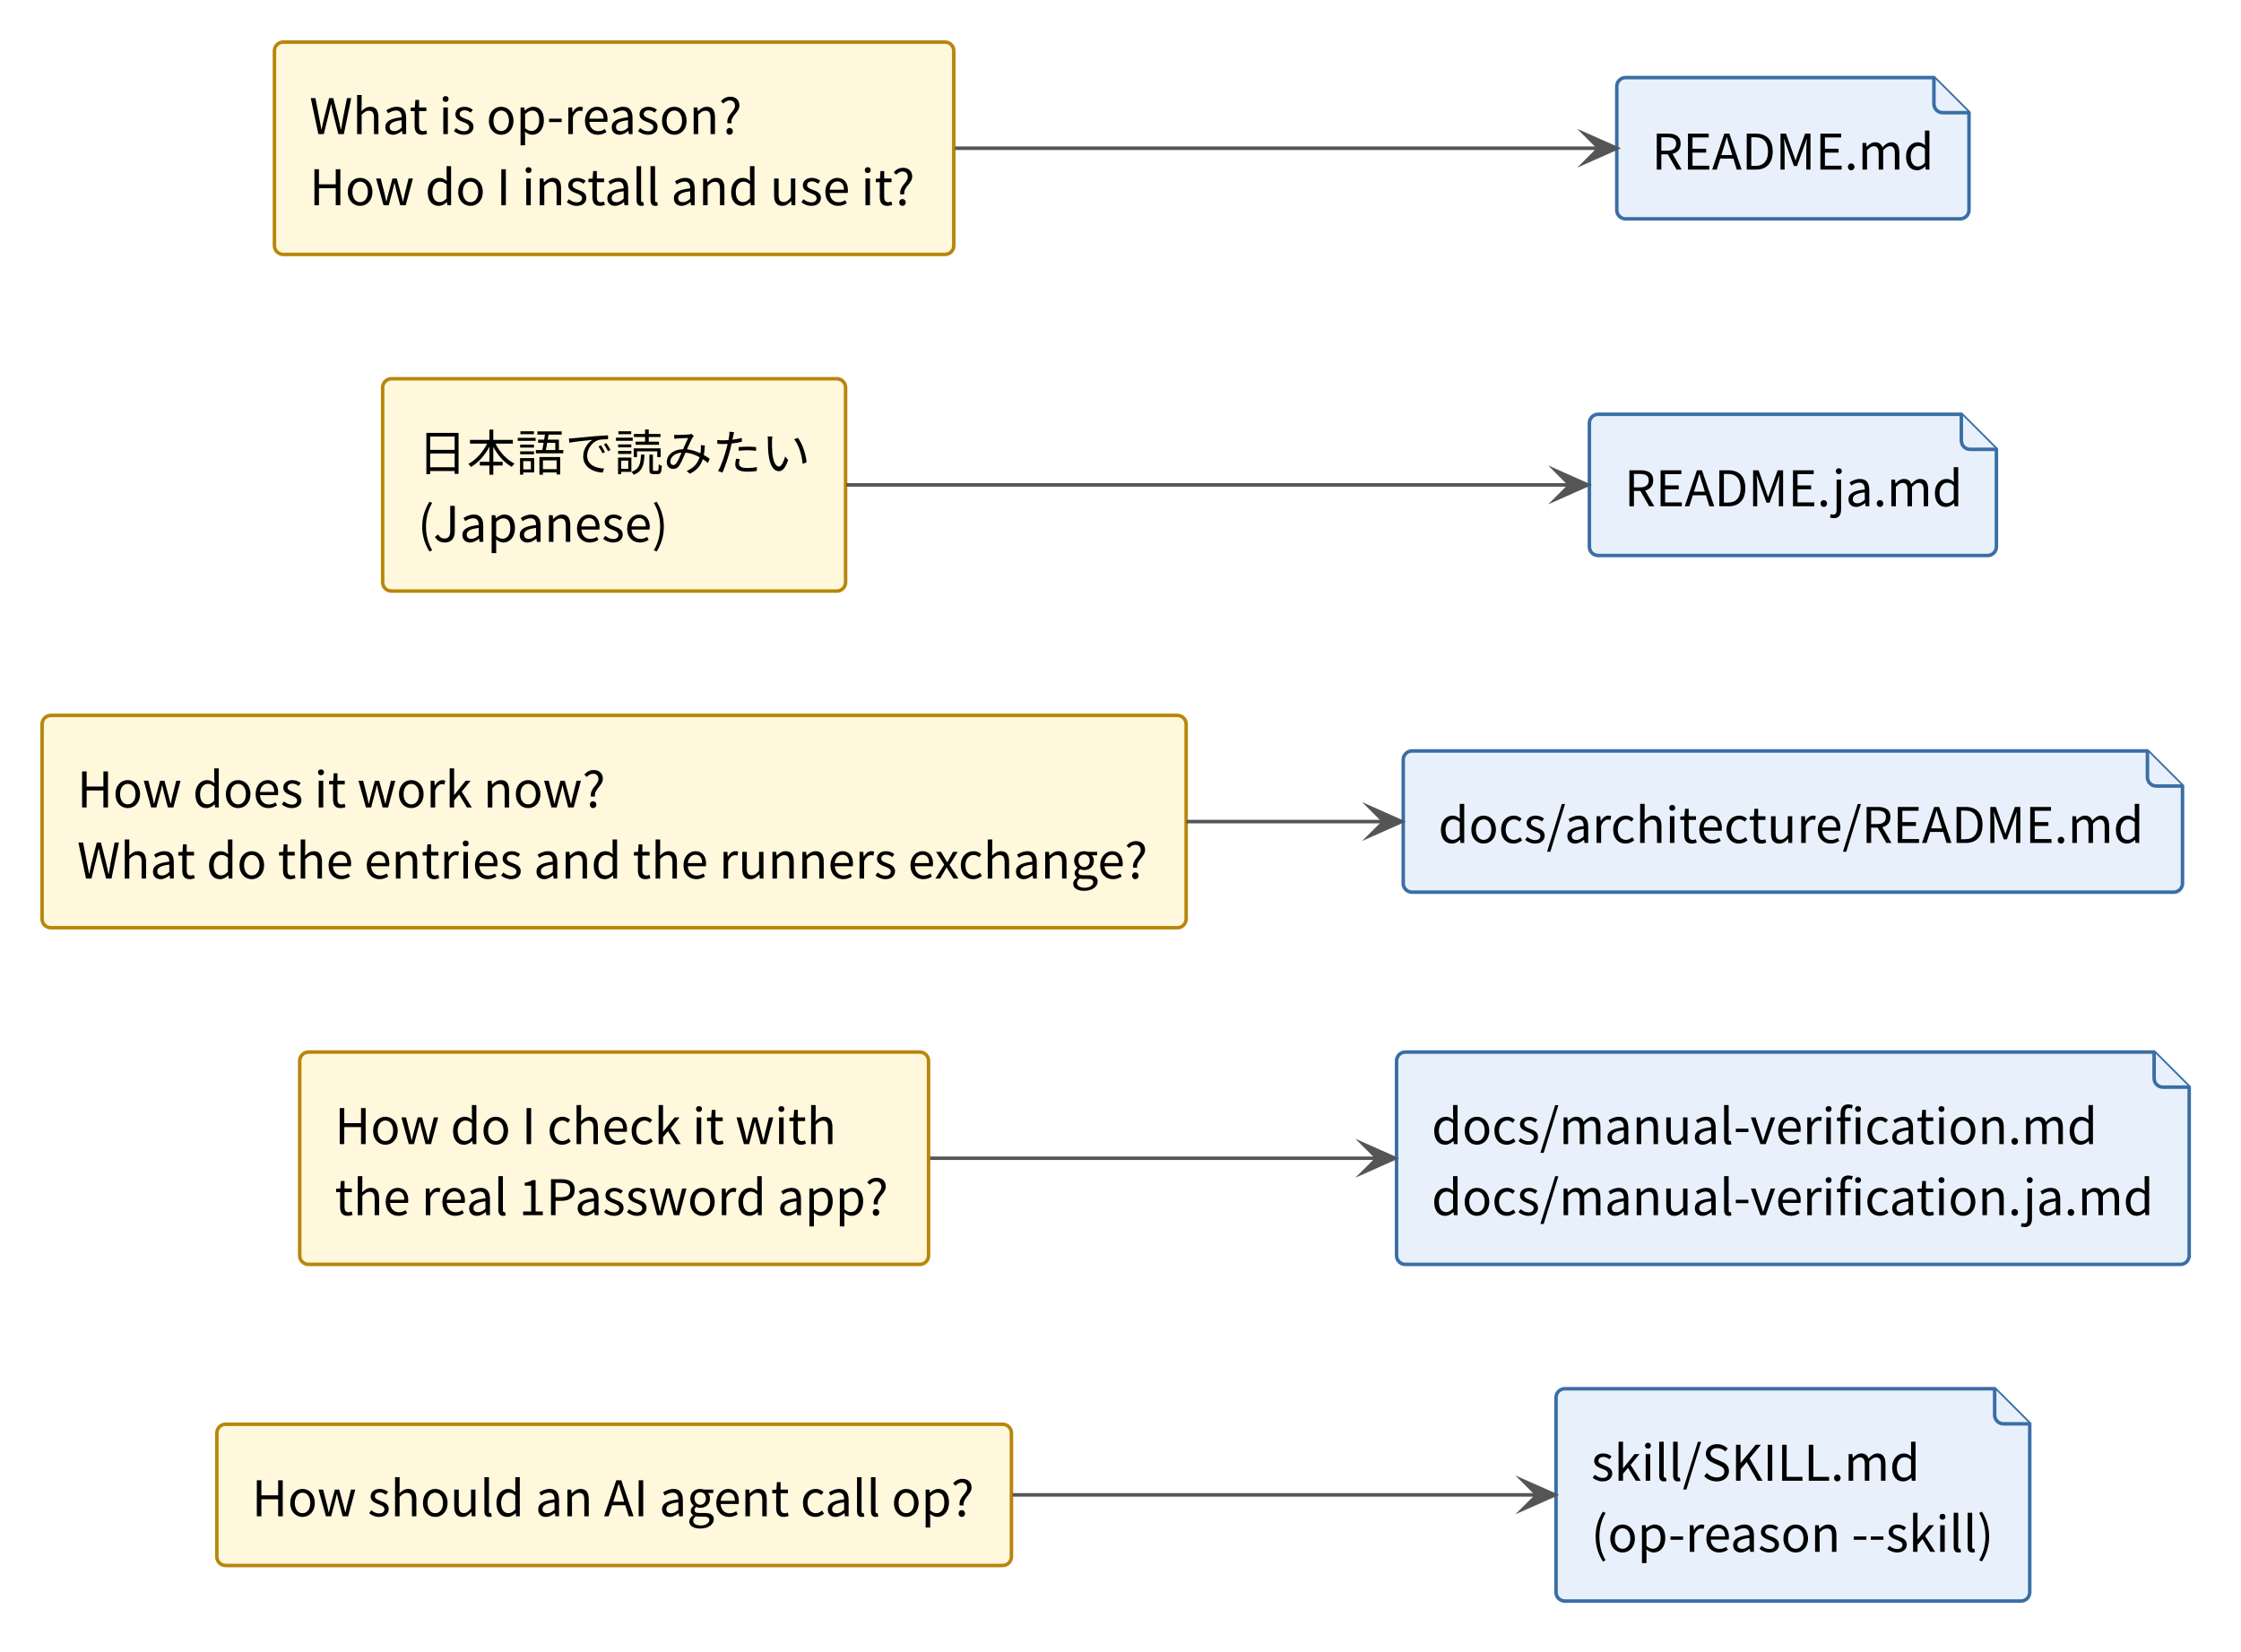
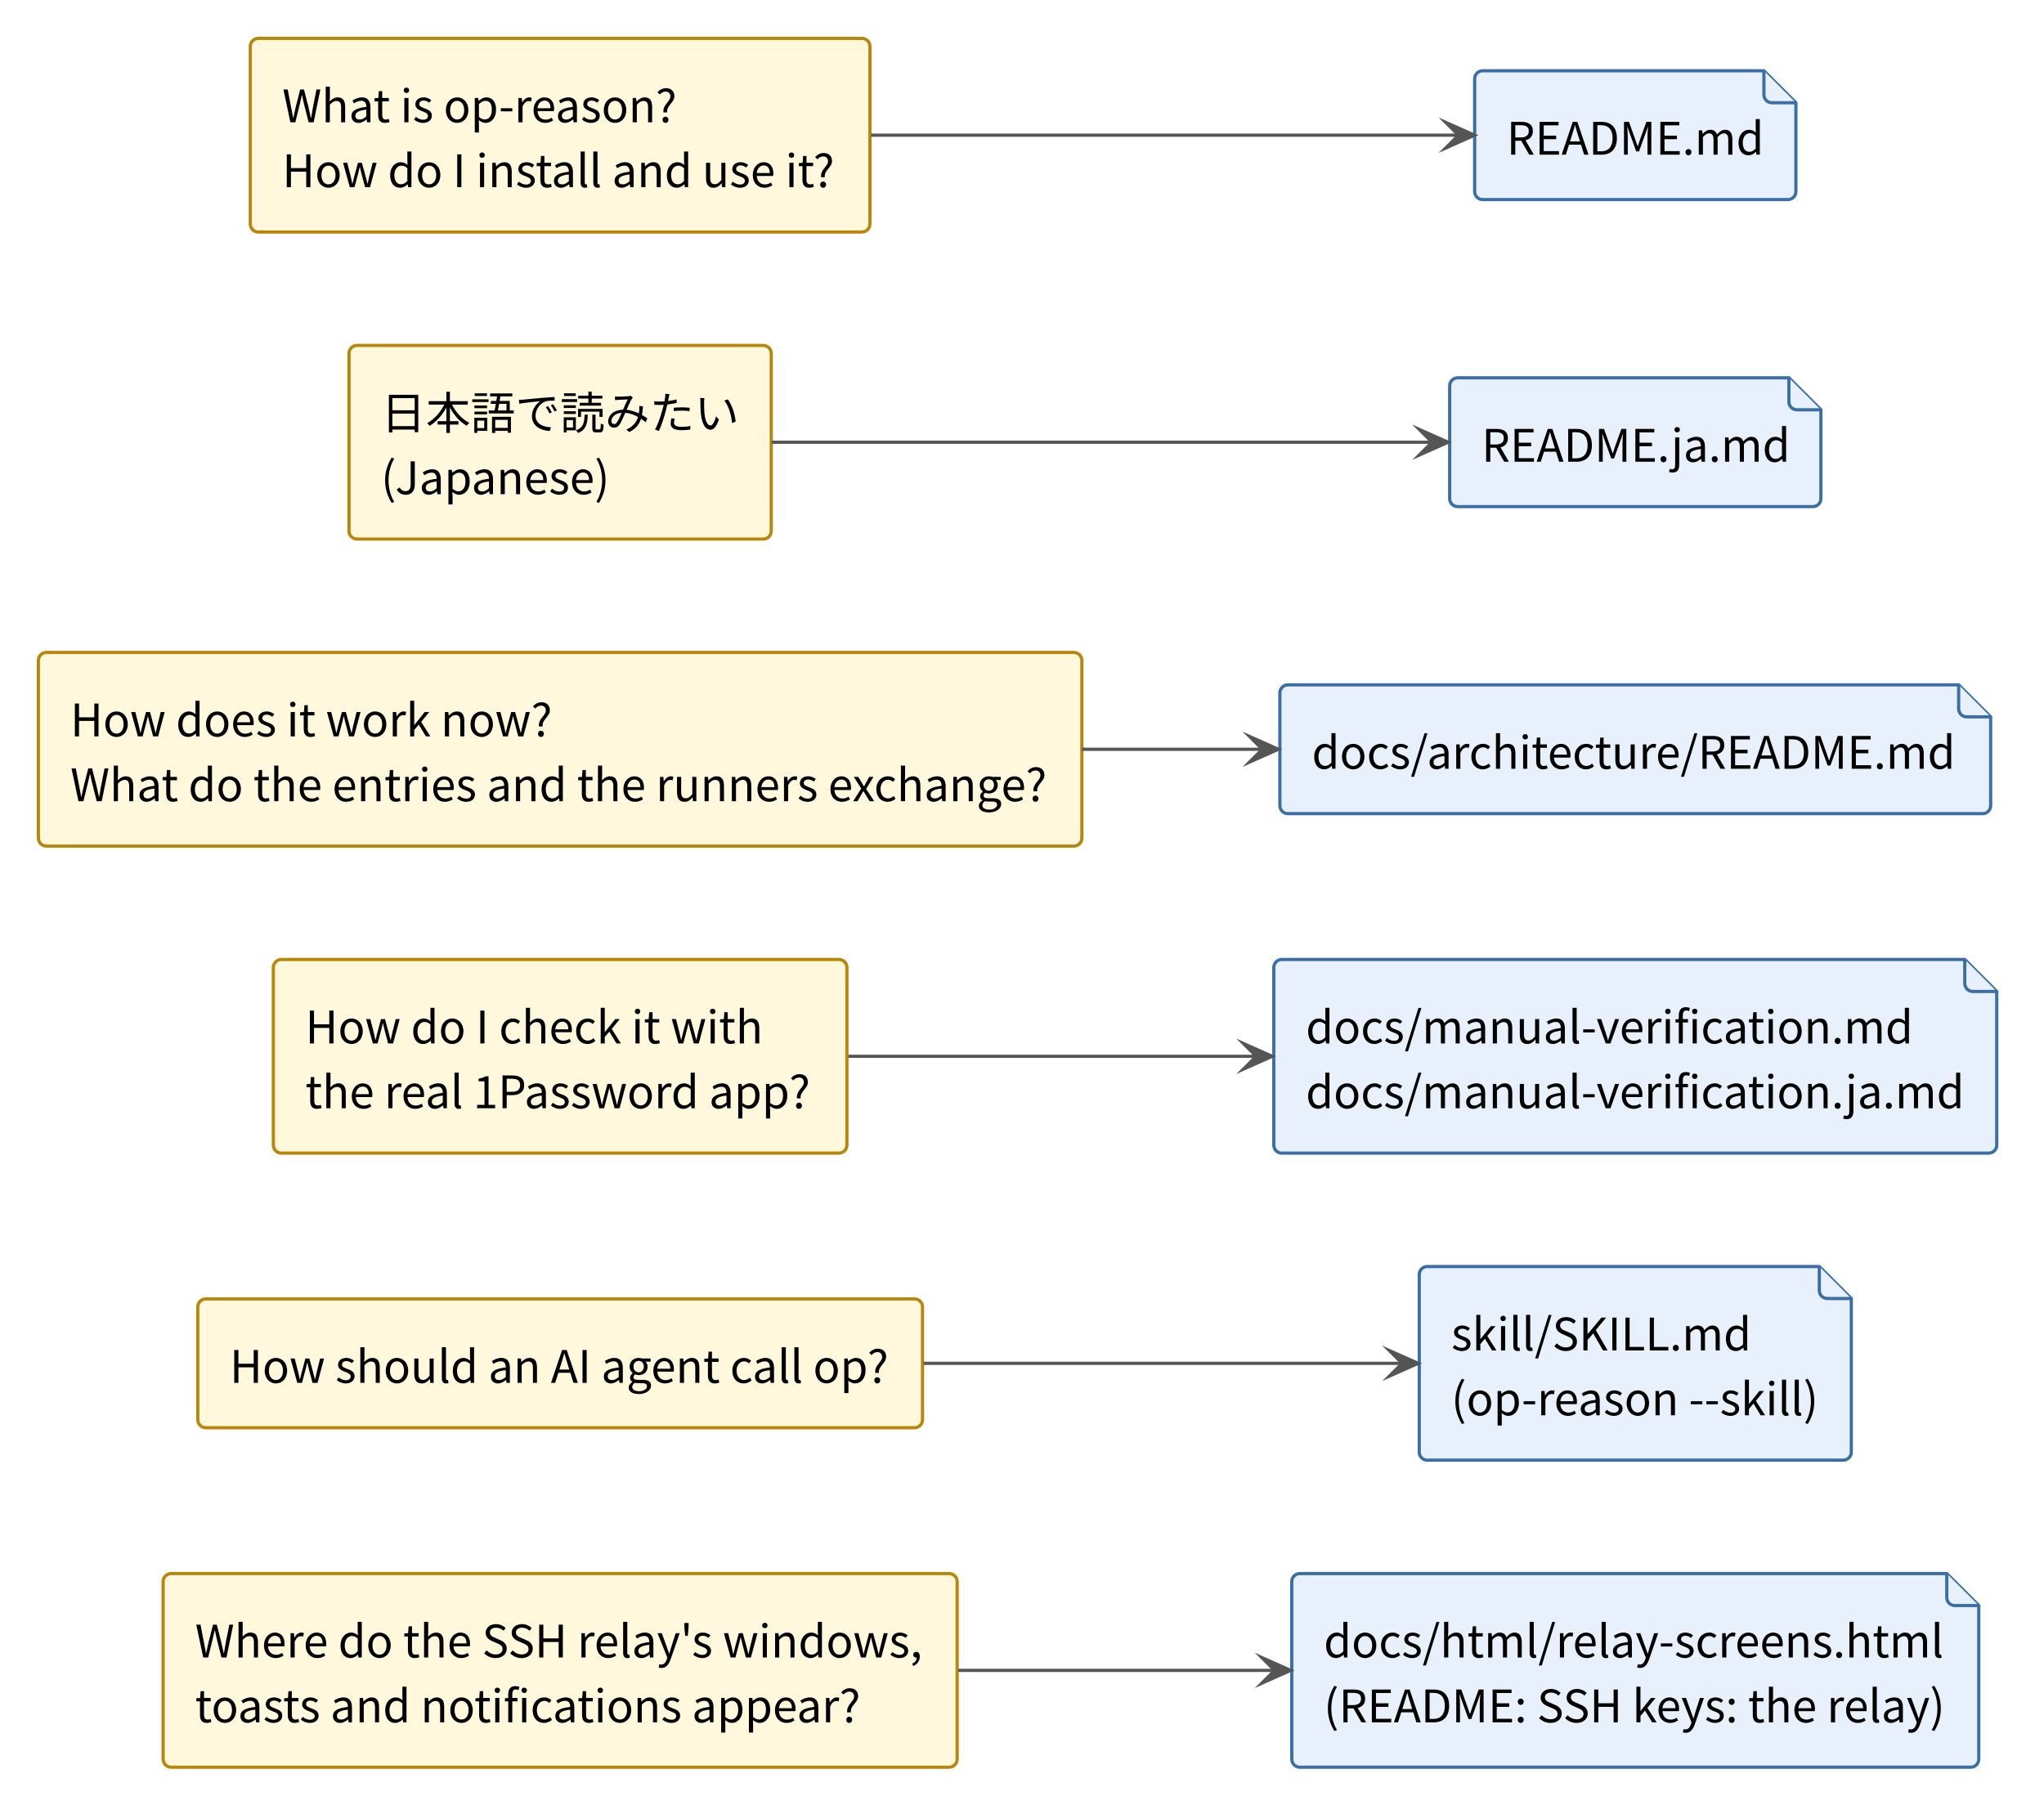
- <svg xmlns="http://www.w3.org/2000/svg" version="1.1" data-diagram-type="DESCRIPTION" style="width:639px;height:471px;background:#FFFFFF;" width="639px" height="471px" viewBox="0 0 639 471" zoomAndPan="magnify" preserveAspectRatio="none" contentStyleType="text/css">
+ <svg xmlns="http://www.w3.org/2000/svg" version="1.1" data-diagram-type="DESCRIPTION" style="width:639px;height:567px;background:#FFFFFF;" width="639px" height="567px" viewBox="0 0 639 567" zoomAndPan="magnify" preserveAspectRatio="none" contentStyleType="text/css">
  <defs />
  <g font-family="sans-serif" lengthAdjust="spacing">
-     <g class="entity" data-qualified-name="Q4" id="ent0001" data-source-line="14">
+     <g class="entity" data-qualified-name="Q6" id="ent0001" data-source-line="14">
+       <rect x="51" y="492" width="248.227" height="60.544" fill="#FFF8DC" style="stroke:#B8860B;stroke-width:1;" rx="2.5" ry="2.5" />
+       <text x="61" y="518.24" fill="#000" font-size="14" textLength="228.227" font-family="'Noto Sans CJK JP'">Where do the SSH relay's windows,</text>
+       <text x="61" y="538.512" fill="#000" font-size="14" textLength="209.761" font-family="'Noto Sans CJK JP'">toasts and notifications appear?</text>
+     </g>
+     <g class="entity" data-qualified-name="Q4" id="ent0002" data-source-line="15">
      <rect x="61.83" y="406.13" width="226.569" height="40.272" fill="#FFF8DC" style="stroke:#B8860B;stroke-width:1;" rx="2.5" ry="2.5" />
      <text x="71.83" y="432.37" fill="#000" font-size="14" textLength="206.569" font-family="'Noto Sans CJK JP'">How should an AI agent call op?</text>
    </g>
-     <g class="entity" data-qualified-name="Q3" id="ent0002" data-source-line="15">
+     <g class="entity" data-qualified-name="Q3" id="ent0003" data-source-line="16">
      <rect x="85.46" y="300" width="179.305" height="60.544" fill="#FFF8DC" style="stroke:#B8860B;stroke-width:1;" rx="2.5" ry="2.5" />
      <text x="95.46" y="326.24" fill="#000" font-size="14" textLength="143.093" font-family="'Noto Sans CJK JP'">How do I check it with</text>
      <text x="95.46" y="346.512" fill="#000" font-size="14" textLength="159.305" font-family="'Noto Sans CJK JP'">the real 1Password app?</text>
    </g>
-     <g class="entity" data-qualified-name="Q2" id="ent0003" data-source-line="16">
+     <g class="entity" data-qualified-name="Q2" id="ent0004" data-source-line="17">
      <rect x="12" y="204" width="326.221" height="60.544" fill="#FFF8DC" style="stroke:#B8860B;stroke-width:1;" rx="2.5" ry="2.5" />
      <text x="22" y="230.24" fill="#000" font-size="14" textLength="150.807" font-family="'Noto Sans CJK JP'">How does it work now?</text>
      <text x="22" y="250.512" fill="#000" font-size="14" textLength="306.221" font-family="'Noto Sans CJK JP'">What do the entries and the runners exchange?</text>
    </g>
-     <g class="entity" data-qualified-name="Q5" id="ent0004" data-source-line="17">
+     <g class="entity" data-qualified-name="Q5" id="ent0005" data-source-line="18">
      <rect x="109.11" y="108" width="132" height="60.544" fill="#FFF8DC" style="stroke:#B8860B;stroke-width:1;" rx="2.5" ry="2.5" />
      <text x="119.11" y="134.24" fill="#000" font-size="14" textLength="112" font-family="'Noto Sans CJK JP'">日本語で読みたい</text>
      <text x="119.11" y="154.512" fill="#000" font-size="14" textLength="72.002" font-family="'Noto Sans CJK JP'">(Japanese)</text>
    </g>
-     <g class="entity" data-qualified-name="Q1" id="ent0005" data-source-line="18">
+     <g class="entity" data-qualified-name="Q1" id="ent0006" data-source-line="19">
      <rect x="78.25" y="12" width="193.711" height="60.544" fill="#FFF8DC" style="stroke:#B8860B;stroke-width:1;" rx="2.5" ry="2.5" />
      <text x="88.25" y="38.24" fill="#000" font-size="14" textLength="123.928" font-family="'Noto Sans CJK JP'">What is op-reason?</text>
      <text x="88.25" y="58.512" fill="#000" font-size="14" textLength="173.711" font-family="'Noto Sans CJK JP'">How do I install and use it?</text>
    </g>
-     <g class="entity" data-qualified-name="P4" id="ent0006" data-source-line="20">
+     <g class="entity" data-qualified-name="P6" id="ent0007" data-source-line="21">
+       <path d="M403.84,494.5 L403.84,550.044 A2.5,2.5 0 0 0 406.34,552.544 L616.107,552.544 A2.5,2.5 0 0 0 618.607,550.044 L618.607,502 L608.607,492 L406.34,492 A2.5,2.5 0 0 0 403.84,494.5" style="stroke:#3A6EA5;stroke-width:1;" fill="#E8F1FB" />
+       <path d="M608.607,492 L608.607,499.5 A2.5,2.5 0 0 0 611.107,502 L618.607,502" style="stroke:#3A6EA5;stroke-width:1;" fill="#E8F1FB" />
+       <text x="413.84" y="518.24" fill="#000" font-size="14" textLength="194.081" font-family="'Noto Sans CJK JP'">docs/html/relay-screens.html</text>
+       <text x="413.84" y="538.512" fill="#000" font-size="14" textLength="194.767" font-family="'Noto Sans CJK JP'">(README: SSH keys: the relay)</text>
+     </g>
+     <g class="entity" data-qualified-name="P4" id="ent0008" data-source-line="22">
      <path d="M443.69,398.5 L443.69,454.044 A2.5,2.5 0 0 0 446.19,456.544 L576.256,456.544 A2.5,2.5 0 0 0 578.756,454.044 L578.756,406 L568.756,396 L446.19,396 A2.5,2.5 0 0 0 443.69,398.5" style="stroke:#3A6EA5;stroke-width:1;" fill="#E8F1FB" />
      <path d="M568.756,396 L568.756,403.5 A2.5,2.5 0 0 0 571.256,406 L578.756,406" style="stroke:#3A6EA5;stroke-width:1;" fill="#E8F1FB" />
      <text x="453.69" y="422.24" fill="#000" font-size="14" textLength="93.8" font-family="'Noto Sans CJK JP'">skill/SKILL.md</text>
      <text x="453.69" y="442.512" fill="#000" font-size="14" textLength="115.066" font-family="'Noto Sans CJK JP'">(op-reason --skill)</text>
    </g>
-     <g class="entity" data-qualified-name="P3" id="ent0007" data-source-line="21">
+     <g class="entity" data-qualified-name="P3" id="ent0009" data-source-line="23">
      <path d="M398.22,302.5 L398.22,358.044 A2.5,2.5 0 0 0 400.72,360.544 L621.729,360.544 A2.5,2.5 0 0 0 624.229,358.044 L624.229,310 L614.229,300 L400.72,300 A2.5,2.5 0 0 0 398.22,302.5" style="stroke:#3A6EA5;stroke-width:1;" fill="#E8F1FB" />
      <path d="M614.229,300 L614.229,307.5 A2.5,2.5 0 0 0 616.729,310 L624.229,310" style="stroke:#3A6EA5;stroke-width:1;" fill="#E8F1FB" />
      <text x="408.22" y="326.24" fill="#000" font-size="14" textLength="190.385" font-family="'Noto Sans CJK JP'">docs/manual-verification.md</text>
      <text x="408.22" y="346.512" fill="#000" font-size="14" textLength="206.009" font-family="'Noto Sans CJK JP'">docs/manual-verification.ja.md</text>
    </g>
-     <g class="entity" data-qualified-name="P2" id="ent0008" data-source-line="22">
+     <g class="entity" data-qualified-name="P2" id="ent0010" data-source-line="24">
      <path d="M400.12,216.63 L400.12,251.902 A2.5,2.5 0 0 0 402.62,254.402 L619.821,254.402 A2.5,2.5 0 0 0 622.321,251.902 L622.321,224.13 L612.321,214.13 L402.62,214.13 A2.5,2.5 0 0 0 400.12,216.63" style="stroke:#3A6EA5;stroke-width:1;" fill="#E8F1FB" />
      <path d="M612.321,214.13 L612.321,221.63 A2.5,2.5 0 0 0 614.821,224.13 L622.321,224.13" style="stroke:#3A6EA5;stroke-width:1;" fill="#E8F1FB" />
      <text x="410.12" y="240.37" fill="#000" font-size="14" textLength="202.201" font-family="'Noto Sans CJK JP'">docs/architecture/README.md</text>
    </g>
-     <g class="entity" data-qualified-name="P5" id="ent0009" data-source-line="23">
+     <g class="entity" data-qualified-name="P5" id="ent0011" data-source-line="25">
      <path d="M453.2,120.63 L453.2,155.902 A2.5,2.5 0 0 0 455.7,158.402 L566.754,158.402 A2.5,2.5 0 0 0 569.254,155.902 L569.254,128.13 L559.254,118.13 L455.7,118.13 A2.5,2.5 0 0 0 453.2,120.63" style="stroke:#3A6EA5;stroke-width:1;" fill="#E8F1FB" />
      <path d="M559.254,118.13 L559.254,125.63 A2.5,2.5 0 0 0 561.754,128.13 L569.254,128.13" style="stroke:#3A6EA5;stroke-width:1;" fill="#E8F1FB" />
      <text x="463.2" y="144.37" fill="#000" font-size="14" textLength="96.054" font-family="'Noto Sans CJK JP'">README.ja.md</text>
    </g>
-     <g class="entity" data-qualified-name="P1" id="ent0010" data-source-line="24">
+     <g class="entity" data-qualified-name="P1" id="ent0012" data-source-line="26">
      <path d="M461.01,24.63 L461.01,59.902 A2.5,2.5 0 0 0 463.51,62.402 L558.94,62.402 A2.5,2.5 0 0 0 561.44,59.902 L561.44,32.13 L551.44,22.13 L463.51,22.13 A2.5,2.5 0 0 0 461.01,24.63" style="stroke:#3A6EA5;stroke-width:1;" fill="#E8F1FB" />
      <path d="M551.44,22.13 L551.44,29.63 A2.5,2.5 0 0 0 553.94,32.13 L561.44,32.13" style="stroke:#3A6EA5;stroke-width:1;" fill="#E8F1FB" />
      <text x="471.01" y="48.37" fill="#000" font-size="14" textLength="80.43" font-family="'Noto Sans CJK JP'">README.md</text>
    </g>
-     <g class="link" data-entity-1="ent0001" data-entity-2="ent0006" id="lnk11" data-source-line="26" data-link-type="dependency">
+     <g class="link" data-entity-1="ent0001" data-entity-2="ent0007" id="lnk13" data-source-line="28" data-link-type="dependency">
+       <path d="M299.57,522.27 C333.68,522.27 365.4,522.27 398.48,522.27" style="stroke:#555;stroke-width:1;" fill="none" id="Q6-to-P6" />
+       <polygon points="403.48,522.27,394.48,518.27,398.48,522.27,394.48,526.27,403.48,522.27" fill="#555" style="stroke:#555;stroke-width:1;stroke-linejoin:miter;stroke-miterlimit:10;" />
+     </g>
+     <g class="link" data-entity-1="ent0002" data-entity-2="ent0008" id="lnk14" data-source-line="29" data-link-type="dependency">
      <path d="M288.76,426.27 C340.1,426.27 394.14,426.27 438.34,426.27" style="stroke:#555;stroke-width:1;" fill="none" id="Q4-to-P4" />
      <polygon points="443.34,426.27,434.34,422.27,438.34,426.27,434.34,430.27,443.34,426.27" fill="#555" style="stroke:#555;stroke-width:1;stroke-linejoin:miter;stroke-miterlimit:10;" />
    </g>
-     <g class="link" data-entity-1="ent0002" data-entity-2="ent0007" id="lnk12" data-source-line="27" data-link-type="dependency">
+     <g class="link" data-entity-1="ent0003" data-entity-2="ent0009" id="lnk15" data-source-line="30" data-link-type="dependency">
      <path d="M265.21,330.27 C305.9,330.27 349.55,330.27 392.73,330.27" style="stroke:#555;stroke-width:1;" fill="none" id="Q3-to-P3" />
      <polygon points="397.73,330.27,388.73,326.27,392.73,330.27,388.73,334.27,397.73,330.27" fill="#555" style="stroke:#555;stroke-width:1;stroke-linejoin:miter;stroke-miterlimit:10;" />
    </g>
-     <g class="link" data-entity-1="ent0003" data-entity-2="ent0008" id="lnk13" data-source-line="28" data-link-type="dependency">
+     <g class="link" data-entity-1="ent0004" data-entity-2="ent0010" id="lnk16" data-source-line="31" data-link-type="dependency">
      <path d="M338.27,234.27 C359.06,234.27 374.94,234.27 394.64,234.27" style="stroke:#555;stroke-width:1;" fill="none" id="Q2-to-P2" />
      <polygon points="399.64,234.27,390.64,230.27,394.64,234.27,390.64,238.27,399.64,234.27" fill="#555" style="stroke:#555;stroke-width:1;stroke-linejoin:miter;stroke-miterlimit:10;" />
    </g>
-     <g class="link" data-entity-1="ent0004" data-entity-2="ent0009" id="lnk14" data-source-line="29" data-link-type="dependency">
+     <g class="link" data-entity-1="ent0005" data-entity-2="ent0011" id="lnk17" data-source-line="32" data-link-type="dependency">
      <path d="M241.32,138.27 C302.76,138.27 388.91,138.27 447.7,138.27" style="stroke:#555;stroke-width:1;" fill="none" id="Q5-to-P5" />
      <polygon points="452.7,138.27,443.7,134.27,447.7,138.27,443.7,142.27,452.7,138.27" fill="#555" style="stroke:#555;stroke-width:1;stroke-linejoin:miter;stroke-miterlimit:10;" />
    </g>
-     <g class="link" data-entity-1="ent0005" data-entity-2="ent0010" id="lnk15" data-source-line="30" data-link-type="dependency">
+     <g class="link" data-entity-1="ent0006" data-entity-2="ent0012" id="lnk18" data-source-line="33" data-link-type="dependency">
      <path d="M272.3,42.27 C333.99,42.27 406.51,42.27 455.97,42.27" style="stroke:#555;stroke-width:1;" fill="none" id="Q1-to-P1" />
      <polygon points="460.97,42.27,451.97,38.27,455.97,42.27,451.97,46.27,460.97,42.27" fill="#555" style="stroke:#555;stroke-width:1;stroke-linejoin:miter;stroke-miterlimit:10;" />
    </g>
  </g>
</svg>
